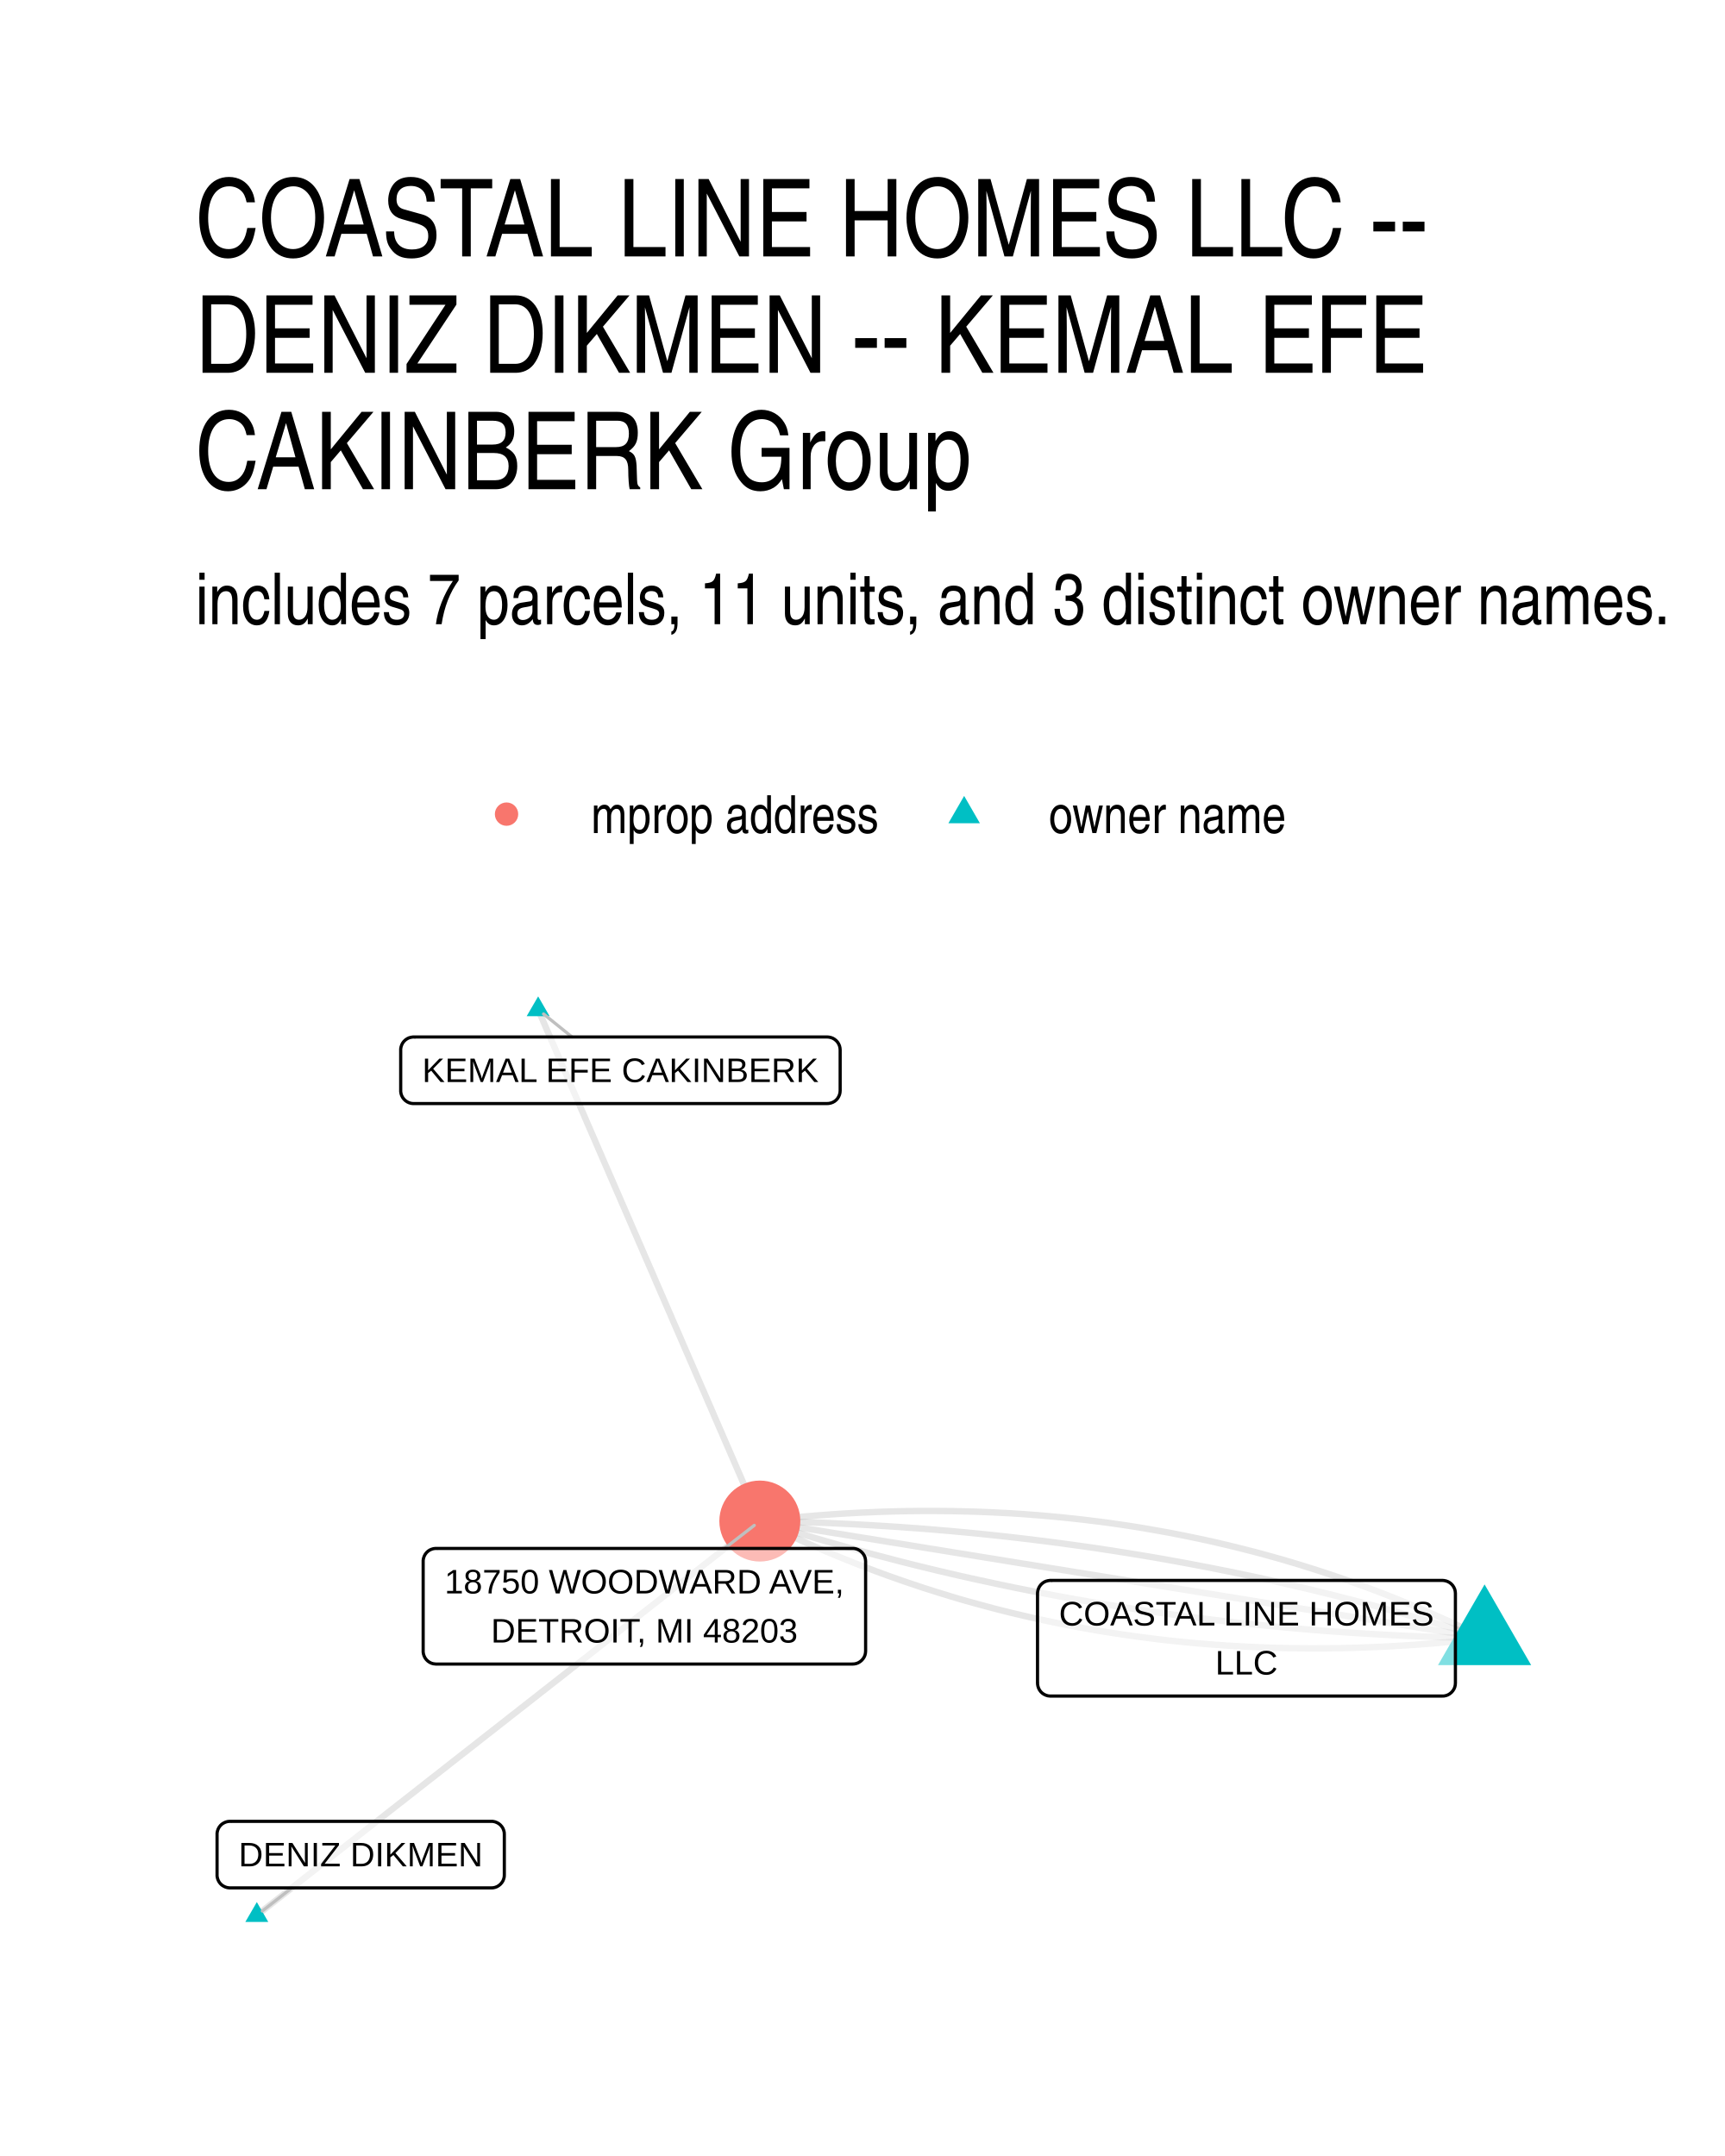
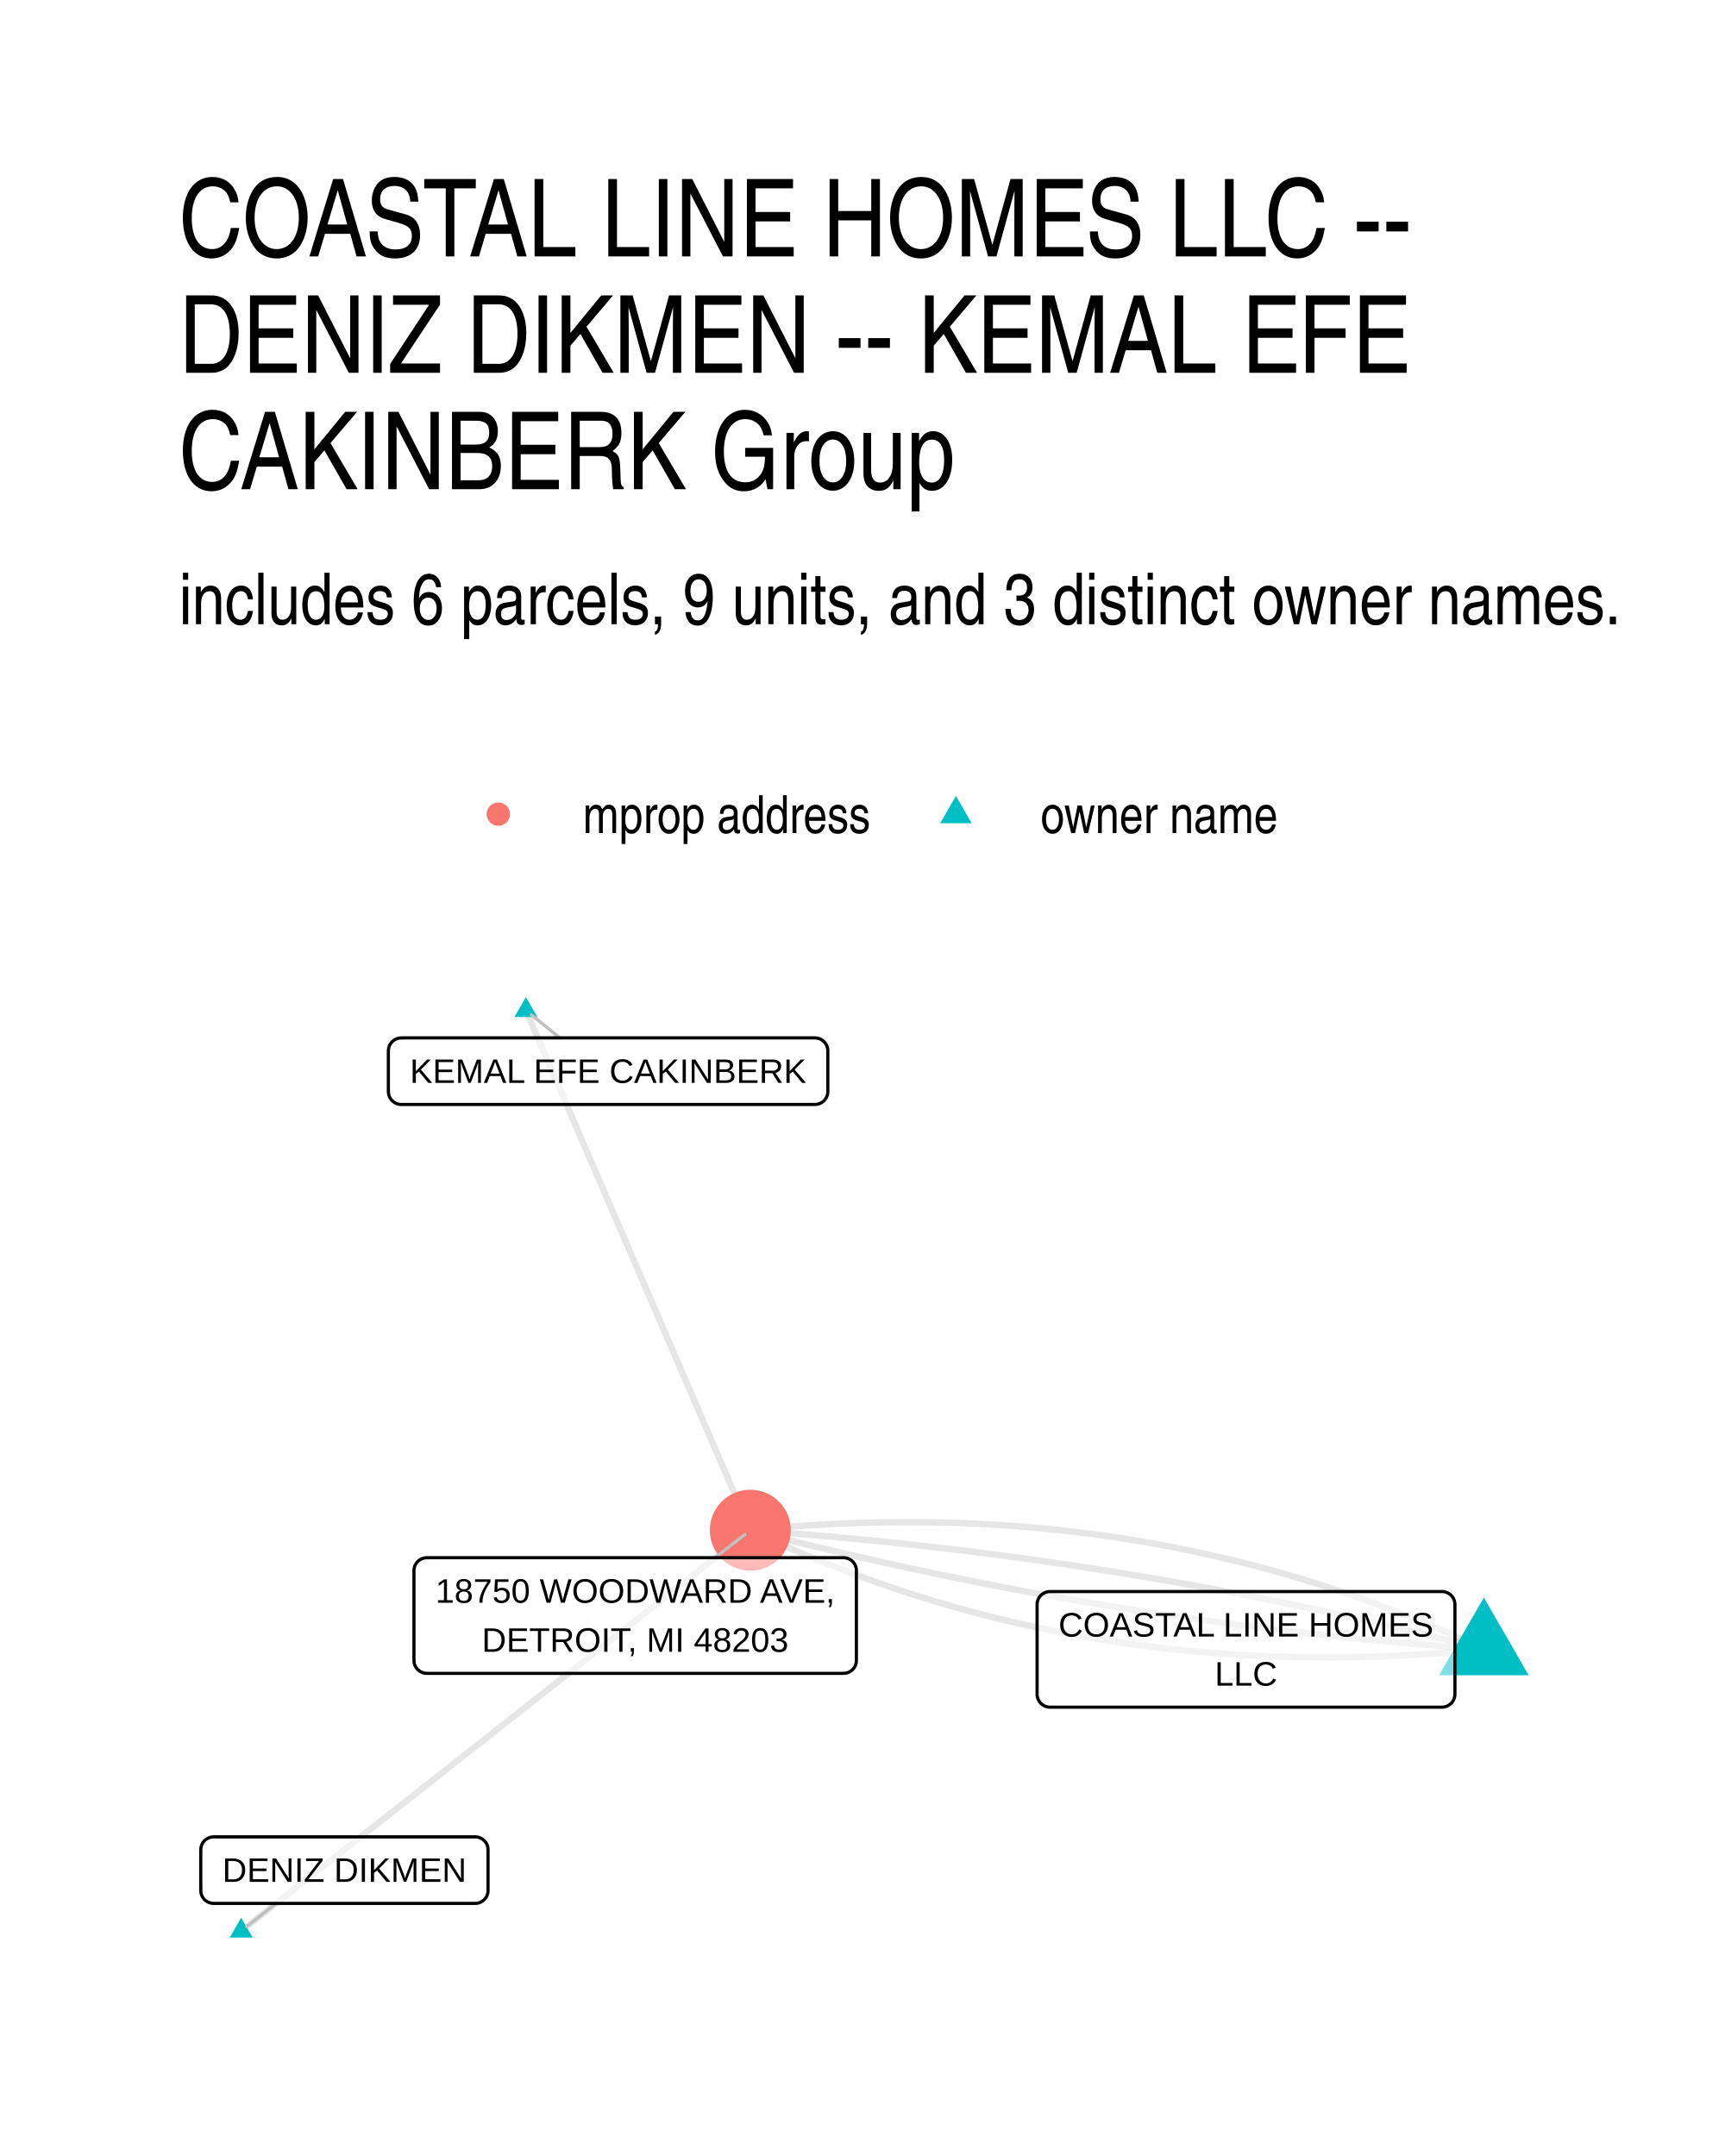
<svg xmlns="http://www.w3.org/2000/svg" width="384" height="480" viewBox="0 0 288 360">
  <g class="svglite">
    <defs>
      <style>.svglite line,.svglite polyline,.svglite polygon,.svglite path,.svglite circle{fill:none;stroke:#000000;stroke-linecap:round;stroke-linejoin:round;stroke-miterlimit:10.00}.svglite text{white-space:pre}.svglite g.glyphgroup path{fill:inherit;stroke:none}</style>
    </defs>
    <rect width="100%" height="100%" style="stroke-linecap:round;stroke-linejoin:round;stroke-miterlimit:10.00;stroke:none;fill:#FFFFFF" />
    <defs>
      <clipPath id="cpMC4wMHwyODguMDB8MC4wMHwzNjAuMDA=">
        <path d="M0 0h288v360H0z" />
      </clipPath>
    </defs>
    <g clip-path="url(#cpMC4wMHwyODguMDB8MC4wMHwzNjAuMDA=)">
      <path d="M0 0h288v360H0z" style="stroke-width:1.07;stroke:none;fill:#FFFFFF" />
    </g>
    <defs>
-       <clipPath id="cpMzIuNjN8MjU4LjExfDE2MS4wMnwzMjcuMzc=">
-         <path d="M32.63 161.02h225.48v166.36H32.63z" />
+       <clipPath id="cpMjkuODl8MjU4LjExfDE2MS4wMnwzMzAuMTE=">
+         <path d="M29.89 161.02h228.22v169.09H29.89z" />
      </clipPath>
    </defs>
-     <g clip-path="url(#cpMzIuNjN8MjU4LjExfDE2MS4wMnwzMjcuMzc=)">
-       <path d="m247.86 273.55-1.11-.55-1.12-.54-1.12-.53-1.12-.53-1.12-.52-1.12-.51-1.13-.5-1.13-.5-1.13-.49-1.13-.48-1.14-.48-1.14-.46-1.14-.47-1.14-.45-1.15-.45-1.14-.44-1.15-.43-1.15-.43-1.16-.41-1.15-.42-1.16-.4-1.16-.4-1.16-.39-1.17-.38-1.17-.38-1.16-.36-1.18-.37-1.17-.35-1.17-.35-1.18-.34-1.18-.33-1.19-.33-1.18-.32-1.19-.31-1.19-.3-1.19-.3-1.19-.29-1.2-.28-1.19-.28-1.2-.27-1.21-.26-1.2-.25-1.21-.25-1.21-.24-1.21-.24-1.21-.22-1.22-.22-1.21-.21-1.22-.21-1.23-.2-1.22-.19-1.23-.18-1.23-.18-1.23-.17-1.23-.16-1.24-.15-1.23-.15-1.24-.14-1.25-.13-1.24-.13-1.25-.12-1.25-.11-1.25-.11-1.25-.09-1.26-.1-1.25-.08-1.26-.08-1.27-.06-1.26-.07-1.27-.05-1.26-.05-1.28-.04-1.27-.03-1.27-.03-1.28-.02-1.28-.01-1.28-.01h-1.29l-1.28.01-1.29.02-1.29.02-1.3.03-1.29.04-1.3.04-1.3.06-1.3.05-1.31.07-1.3.07-1.31.08-1.31.09-1.31.1-1.32.1-1.32.11-1.32.11-1.32.13-1.32.13-1.33.13-1.33.15-1.33.15" style="stroke-width:1.07;stroke:#000000;stroke-opacity:0.10;stroke-linecap:butt" />
-       <path d="m247.86 273.55-1.17-.37-1.16-.37-1.17-.37-1.18-.36-1.17-.36-1.17-.35-1.18-.35-1.17-.35-1.18-.34-1.18-.34-1.18-.34-1.18-.33-1.18-.33-1.18-.33-1.18-.32-1.19-.32-1.18-.32-1.19-.31-1.19-.31-1.19-.3-1.19-.3-1.19-.3-1.19-.29-1.19-.29-1.2-.29-1.19-.28-1.2-.28-1.2-.28-1.2-.27-1.2-.27-1.2-.27-1.2-.26-1.21-.26-1.2-.25-1.21-.25-1.2-.25-1.21-.24-1.21-.24-1.21-.24-1.21-.23-1.21-.23-1.22-.23-1.21-.22-1.22-.22-1.21-.22-1.22-.21-1.22-.21-1.22-.2-1.22-.2-1.22-.2-1.23-.19-1.22-.2-1.23-.18-1.22-.19-1.23-.18-1.23-.17-1.23-.17-1.23-.17-1.23-.17-1.24-.16-1.23-.16-1.24-.15-1.23-.16-1.24-.14-1.24-.15-1.24-.14-1.24-.14-1.24-.13-1.25-.13-1.24-.13-1.25-.12-1.24-.12-1.25-.11-1.25-.12-1.25-.1-1.25-.11-1.25-.1-1.25-.1-1.26-.09-1.25-.09-1.26-.09-1.26-.08-1.26-.08-1.26-.08-1.26-.07-1.26-.07-1.26-.07-1.27-.06-1.26-.06-1.27-.06-1.27-.05-1.27-.04-1.27-.05-1.27-.04-1.27-.04-1.27-.03-1.28-.03-1.27-.03-1.28-.02" style="stroke-width:1.07;stroke:#000000;stroke-opacity:0.10;stroke-linecap:butt" />
-       <path d="m247.86 273.55-1.22-.2-1.22-.2-1.22-.19-1.23-.2-1.22-.2-1.22-.2-1.22-.2-1.23-.19-1.22-.2-1.22-.2-1.22-.2-1.22-.19-1.23-.2-1.22-.2-1.22-.2-1.22-.19-1.23-.2-1.22-.2-1.22-.2-1.22-.2-1.22-.19-1.23-.2-1.22-.2-1.22-.2-1.22-.19-1.23-.2-1.22-.2-1.22-.2-1.22-.19-1.22-.2-1.23-.2-1.22-.2-1.22-.19-1.22-.2-1.23-.2-1.22-.2-1.22-.2-1.22-.19-1.22-.2-1.23-.2-1.22-.2-1.22-.19-1.22-.2-1.23-.2-1.22-.2-1.22-.19-1.22-.2-1.22-.2-1.23-.2-1.22-.2-1.22-.19-1.22-.2-1.23-.2-1.22-.2-1.22-.19-1.22-.2-1.22-.2-1.23-.2-1.22-.19-1.22-.2-1.22-.2-1.23-.2-1.22-.19-1.22-.2-1.22-.2-1.22-.2-1.23-.2-1.22-.19-1.22-.2-1.22-.2-1.23-.2-1.22-.19-1.22-.2-1.22-.2-1.22-.2-1.23-.19-1.22-.2-1.22-.2-1.22-.2-1.23-.2-1.22-.19-1.22-.2-1.22-.2-1.22-.2-1.23-.19-1.22-.2-1.22-.2-1.22-.2-1.23-.19-1.22-.2-1.22-.2-1.22-.2-1.22-.19-1.23-.2-1.22-.2-1.22-.2-1.22-.2-1.23-.19-1.22-.2" style="stroke-width:1.07;stroke:#000000;stroke-opacity:0.10;stroke-linecap:butt" />
-       <path d="m247.86 273.55-1.27-.03-1.28-.02-1.27-.03-1.28-.04-1.27-.03-1.27-.04-1.27-.05-1.27-.05-1.27-.05-1.26-.05-1.27-.06-1.26-.06-1.26-.07-1.27-.07-1.26-.07-1.26-.08-1.26-.08-1.25-.08-1.26-.09-1.26-.09-1.25-.09-1.25-.1-1.26-.1-1.25-.11-1.25-.11-1.25-.11-1.24-.12-1.25-.11-1.25-.13-1.24-.12-1.24-.13-1.24-.14-1.25-.13-1.24-.14-1.23-.15-1.24-.15-1.24-.15-1.23-.15-1.24-.16-1.23-.16-1.23-.17-1.24-.17-1.23-.17-1.22-.18-1.23-.18-1.23-.18-1.22-.19-1.23-.19-1.22-.19-1.22-.2-1.23-.2-1.22-.21-1.21-.2-1.22-.22-1.22-.21-1.21-.22-1.22-.22-1.21-.23-1.21-.23-1.22-.23-1.21-.24-1.2-.24-1.21-.24-1.21-.25-1.2-.25-1.21-.26-1.2-.26-1.21-.26-1.2-.26-1.2-.27-1.2-.27-1.19-.28-1.2-.28-1.2-.28-1.19-.29-1.19-.29-1.2-.29-1.19-.3-1.19-.3-1.19-.31-1.18-.31-1.19-.31-1.19-.31-1.18-.32-1.18-.32-1.19-.33-1.18-.33-1.18-.33-1.18-.34-1.18-.34-1.17-.34-1.18-.35-1.17-.35-1.18-.36-1.17-.35-1.17-.36-1.17-.37-1.17-.37-1.17-.37" style="stroke-width:1.07;stroke:#000000;stroke-opacity:0.10;stroke-linecap:butt" />
-       <path d="m247.86 273.55-1.33.15-1.33.14-1.32.14-1.33.13-1.32.12-1.32.12-1.32.11-1.31.1-1.31.1-1.31.08-1.31.08-1.31.08-1.3.06-1.31.06-1.3.05-1.29.05-1.3.04-1.29.03-1.29.02-1.29.02h-1.29l-1.28.01-1.28-.01-1.28-.01-1.28-.02-1.28-.03-1.27-.03-1.27-.04-1.27-.05-1.26-.06-1.27-.06-1.26-.07-1.26-.07-1.26-.09-1.25-.09-1.26-.1-1.25-.1-1.25-.11-1.24-.12-1.25-.13-1.24-.13-1.24-.14-1.24-.15-1.23-.16-1.24-.16-1.23-.17-1.23-.17-1.22-.19-1.23-.19-1.22-.19-1.22-.21-1.22-.21-1.21-.22-1.22-.23-1.21-.23-1.21-.24-1.2-.25-1.21-.25-1.2-.26-1.2-.27-1.2-.28-1.19-.28-1.2-.29-1.19-.3-1.19-.3-1.18-.32-1.19-.32-1.18-.32-1.18-.33-1.18-.34-1.18-.35-1.17-.36-1.17-.36-1.17-.37-1.17-.37-1.16-.39-1.16-.39-1.16-.39-1.16-.41-1.16-.41-1.15-.42-1.15-.42-1.15-.44-1.15-.44-1.14-.44-1.15-.46-1.14-.46-1.13-.47-1.14-.47-1.13-.49-1.14-.49-1.12-.49-1.13-.51-1.13-.51-1.12-.52-1.12-.52-1.12-.53-1.11-.54-1.12-.55m-37.01-85.4.37.86.38.86.37.87.37.86.38.86.37.86.38.87.37.86.37.86.38.87.37.86.37.86.38.86.37.87.38.86.37.86.37.86.38.87.37.86.38.86.37.86.37.87.38.86.37.86.38.86.37.87.37.86.38.86.37.87.37.86.38.86.37.86.38.87.37.86.37.86.38.86.37.87.38.86.37.86.37.86.38.87.37.86.37.86.38.86.37.87.38.86.37.86.37.87.38.86.37.86.38.86.37.87.37.86.38.86.37.86.38.87.37.86.37.86.38.86.37.87.37.86.38.86.37.86.38.87.37.86.37.86.38.86.37.87.38.86.37.86.37.87.38.86.37.86.38.86.37.87.37.86.38.86.37.86.37.87.38.86.37.86.38.86.37.87.37.86.38.86.37.86.38.87.37.86.37.86.38.87.37.86.38.86.37.86.37.87.38.86.37.86.37.86.38.87.37.86" style="stroke-width:1.07;stroke:#000000;stroke-opacity:0.10;stroke-linecap:butt" />
-       <path d="m42.88 319.81.85-.66.84-.67.85-.66.85-.67.85-.66.85-.67.85-.66.84-.67.85-.66.85-.67.85-.66.85-.67.85-.66.84-.67.85-.66.85-.67.85-.66.85-.67.85-.66.84-.67.85-.66.85-.67.85-.66.85-.67.85-.66.84-.67.85-.66.85-.67.85-.66.85-.67.85-.66.84-.67.85-.66.85-.67.85-.66.85-.67.85-.66.84-.67.85-.66.85-.67.85-.66.85-.67.85-.66.84-.67.85-.66.85-.67.85-.66.85-.67.85-.66.84-.67.85-.66.85-.67.85-.66.85-.67.85-.66.84-.67.85-.66.85-.67.85-.66.85-.67.85-.66.84-.67.85-.66.85-.67.85-.66.85-.67.85-.66.84-.67.85-.66.85-.67.85-.66.85-.67.85-.66.84-.67.85-.66.85-.67.85-.66.85-.67.85-.66.84-.67.85-.66.85-.67.85-.66.85-.67.85-.66.84-.67.85-.66.85-.67.85-.66.85-.67.85-.66.84-.67.85-.66.85-.67.85-.66.85-.67.85-.66.84-.67.85-.66" style="stroke-width:1.07;stroke:#000000;stroke-opacity:0.10;stroke-linecap:butt" />
-       <path d="m247.86 264.56 7.78 13.48h-15.56zM89.85 166.37l1.91 3.31h-3.83zM42.88 317.6l1.91 3.32h-3.83z" style="stroke-width:0.71;stroke:none;fill:#00BFC4" />
-       <circle cx="126.86" cy="253.98" r="6.76" style="stroke-width:0.71;stroke:none;fill:#F8766D" />
-       <path d="m95.5 173.15-4.75-3.84M48.72 315.23l-4.92 3.86m77.17-60.54 4.96-3.85" style="stroke-width:0.53;stroke:#BFBFBF" />
-       <path d="M175.38 283.2h65.45-.09l.35-.01.34-.07.32-.12.3-.18.27-.22.23-.26.19-.29.14-.32.08-.34.03-.35h0v-14.99h0l-.03-.34-.08-.34-.14-.32-.19-.3-.23-.26-.27-.22-.3-.17-.32-.12-.34-.07-.26-.02h-65.45l.26.02-.34-.02-.35.05-.33.09-.32.15-.28.2-.25.24-.21.28-.16.31-.11.33-.06.34-.01.17v14.99l.01-.17v.35l.06.34.11.33.16.31.21.28.25.24.28.19.32.15.33.1.35.04z" style="stroke-width:0.53;fill:#FFFFFF;fill-opacity:0.50" />
-       <text x="208.11" y="271.41" lengthAdjust="spacingAndGlyphs" style="font-size:5.69px;font-family:&quot;Liberation Sans&quot;" text-anchor="middle" textLength="62.56">COASTAL LINE HOMES</text>
-       <text x="208.11" y="279.6" lengthAdjust="spacingAndGlyphs" style="font-size:5.69px;font-family:&quot;Liberation Sans&quot;" text-anchor="middle" textLength="10.42">LLC</text>
-       <path d="M69.06 184.27h69.05-.09l.35-.02.34-.07.33-.12.3-.17.27-.22.23-.26.18-.3.14-.32.08-.33.03-.35h0v-6.8h0l-.03-.34-.08-.34-.14-.32-.18-.29-.23-.26-.27-.22-.3-.18-.33-.12-.34-.07-.26-.02H69.06l.26.02-.35-.02-.34.05-.34.09-.31.15-.29.2-.25.24-.21.28-.16.31-.11.33-.06.34v6.97-.17.34l.06.35.11.33.16.3.21.28.25.24.29.2.31.15.34.1.34.04z" style="stroke-width:0.53;fill:#FFFFFF;fill-opacity:0.50" />
-       <text x="103.58" y="180.67" lengthAdjust="spacingAndGlyphs" style="font-size:5.69px;font-family:&quot;Liberation Sans&quot;" text-anchor="middle" textLength="66.17">KEMAL EFE CAKINBERK</text>
-       <path d="M38.4 315.23h43.64-.08l.34-.01.34-.07.33-.12.3-.18.27-.22.23-.26.19-.29.13-.32.09-.34.02-.35h0v-6.79h0l-.02-.35-.09-.34-.13-.32-.19-.29-.23-.26-.27-.22-.3-.17-.33-.13-.34-.07-.26-.01H38.4l.26.01-.35-.01-.34.04-.34.1-.31.15-.29.19-.25.24-.21.28-.16.31-.11.33-.06.34v6.97-.17.35l.06.34.11.33.16.31.21.28.25.24.29.19.31.15.34.1.34.04z" style="stroke-width:0.53;fill:#FFFFFF;fill-opacity:0.50" />
-       <text x="60.22" y="311.63" lengthAdjust="spacingAndGlyphs" style="font-size:5.69px;font-family:&quot;Liberation Sans&quot;" text-anchor="middle" textLength="40.77">DENIZ DIKMEN</text>
-       <path d="M72.81 277.86h69.55l-.09-.01.35-.01.34-.07.32-.12.3-.18.27-.22.23-.26.19-.29.14-.32.08-.34.03-.34h0v-14.99h0l-.03-.35-.08-.34-.14-.32-.19-.29-.23-.26-.27-.22-.3-.18-.32-.12-.34-.07-.26-.01H72.81l.26.01-.35-.01-.35.04-.33.1-.31.14-.29.2-.25.24-.21.28-.16.31-.11.33-.06.34v15.17-.18.35l.06.34.11.33.16.31.21.28.25.24.29.2.31.15.33.09.35.04z" style="stroke-width:0.53;fill:#FFFFFF;fill-opacity:0.50" />
-       <text x="107.58" y="266.06" lengthAdjust="spacingAndGlyphs" style="font-size:5.69px;font-family:&quot;Liberation Sans&quot;" text-anchor="middle" textLength="66.67">18750 WOODWARD AVE,</text>
-       <text x="107.58" y="274.26" lengthAdjust="spacingAndGlyphs" style="font-size:5.69px;font-family:&quot;Liberation Sans&quot;" text-anchor="middle" textLength="51.16">DETROIT, MI 48203</text>
+     <g clip-path="url(#cpMjkuODl8MjU4LjExfDE2MS4wMnwzMzAuMTE=)">
+       <path d="m247.74 275.4-1.14-.53-1.13-.53-1.14-.52-1.14-.51-1.14-.51-1.15-.5-1.14-.49-1.15-.49-1.15-.48-1.16-.47-1.15-.47-1.16-.45-1.16-.46-1.16-.44-1.16-.44-1.17-.43-1.17-.43-1.17-.42-1.17-.41-1.17-.4-1.18-.4-1.18-.39-1.18-.39-1.18-.37-1.19-.37-1.18-.37-1.19-.35-1.19-.36-1.2-.34-1.19-.34-1.2-.33-1.2-.32-1.2-.32-1.2-.3-1.21-.31-1.2-.29-1.21-.29-1.22-.29-1.21-.27-1.22-.27-1.21-.26-1.22-.26-1.23-.25-1.22-.24-1.23-.23-1.23-.23-1.23-.22-1.23-.22-1.24-.2-1.23-.2-1.24-.2-1.24-.19-1.25-.18-1.24-.17-1.25-.17-1.25-.16-1.25-.15-1.25-.15-1.26-.14-1.26-.13-1.26-.13-1.26-.12-1.27-.11-1.26-.1-1.27-.1-1.27-.1-1.27-.08-1.28-.08-1.28-.07-1.28-.07-1.28-.05-1.28-.06-1.28-.04-1.29-.04-1.29-.03-1.29-.02-1.3-.02-1.29-.01-1.3-.01-1.3.01-1.3.01-1.31.01-1.3.03-1.31.03-1.31.03-1.32.05-1.31.05-1.32.05-1.32.07-1.32.07-1.32.08-1.33.08-1.32.09-1.33.1-1.33.1-1.34.11-1.33.12-1.34.13-1.34.13" style="stroke-width:1.07;stroke:#000000;stroke-opacity:0.10;stroke-linecap:butt" />
+       <path d="m247.74 275.4-1.2-.31-1.21-.31-1.2-.31-1.21-.3-1.2-.31-1.21-.3-1.21-.29-1.2-.3-1.21-.29-1.21-.3-1.21-.28-1.21-.29-1.21-.29-1.21-.28-1.22-.28-1.21-.28-1.21-.27-1.22-.28-1.21-.27-1.22-.27-1.22-.26-1.21-.27-1.22-.26-1.22-.26-1.22-.26-1.22-.25-1.22-.25-1.22-.25-1.23-.25-1.22-.25-1.22-.24-1.23-.24-1.22-.24-1.23-.24-1.23-.24-1.22-.23-1.23-.23-1.23-.23-1.23-.22-1.23-.23-1.23-.22-1.23-.22-1.23-.21-1.24-.22-1.23-.21-1.23-.21-1.24-.21-1.23-.2-1.24-.21-1.24-.2-1.24-.2-1.23-.19-1.24-.2-1.24-.19-1.24-.19-1.24-.19-1.25-.18-1.24-.18-1.24-.18-1.25-.18-1.24-.18-1.25-.17-1.24-.17-1.25-.17-1.25-.17-1.25-.16-1.25-.17-1.24-.16-1.26-.16-1.25-.15-1.25-.15-1.25-.16-1.25-.14-1.26-.15-1.25-.15-1.26-.14-1.25-.14-1.26-.13-1.26-.14-1.26-.13-1.25-.13-1.26-.13-1.26-.13-1.26-.12-1.27-.12-1.26-.12-1.26-.12-1.27-.12-1.26-.11-1.26-.11-1.27-.11-1.27-.1-1.26-.11-1.27-.1-1.27-.1-1.27-.09-1.27-.1-1.27-.09-1.27-.09m122.47 19.89-1.27-.09-1.27-.09-1.27-.1-1.27-.09-1.27-.1-1.27-.1-1.27-.11-1.26-.1-1.27-.11-1.26-.11-1.27-.11-1.26-.12-1.27-.12-1.26-.11-1.26-.13-1.26-.12-1.26-.13-1.26-.12-1.26-.14-1.26-.13-1.25-.13-1.26-.14-1.26-.14-1.25-.14-1.26-.15-1.25-.14-1.25-.15-1.26-.15-1.25-.16-1.25-.15-1.25-.16-1.25-.16-1.25-.16-1.25-.17-1.24-.17-1.25-.16-1.25-.18-1.24-.17-1.25-.18-1.24-.17-1.24-.18-1.25-.19-1.24-.18-1.24-.19-1.24-.19-1.24-.19-1.24-.2-1.24-.19-1.24-.2-1.23-.2-1.24-.2-1.24-.21-1.23-.21-1.23-.21-1.24-.21-1.23-.21-1.23-.22-1.23-.22-1.24-.22-1.23-.23-1.22-.22-1.23-.23-1.23-.23-1.23-.23-1.23-.24-1.22-.23-1.23-.24-1.22-.25-1.22-.24-1.23-.25-1.22-.24-1.22-.25-1.22-.26-1.22-.25-1.22-.26-1.22-.26-1.22-.26-1.22-.27-1.21-.26-1.22-.27-1.22-.27-1.21-.28-1.21-.27-1.22-.28-1.21-.28-1.21-.28-1.21-.29-1.21-.28-1.21-.29-1.21-.29-1.21-.3-1.21-.29-1.21-.3-1.2-.3-1.21-.31-1.2-.3-1.21-.31-1.2-.31-1.2-.31" style="stroke-width:1.07;stroke:#000000;stroke-opacity:0.10;stroke-linecap:butt" />
+       <path d="m247.74 275.4-1.34.13-1.34.13-1.34.12-1.33.11-1.33.1-1.33.1-1.33.09-1.32.09-1.33.07-1.32.07-1.32.07-1.31.06-1.32.05-1.31.04-1.31.04-1.31.03-1.31.02-1.3.02-1.3.01h-1.3l-1.3-.01-1.3-.01-1.29-.01-1.29-.03-1.29-.03-1.29-.04-1.28-.04-1.29-.05-1.28-.06-1.28-.07-1.27-.07-1.28-.08-1.27-.08-1.27-.1-1.27-.09-1.27-.11-1.26-.11-1.26-.12-1.27-.13-1.25-.13-1.26-.14-1.25-.15-1.25-.15-1.25-.16-1.25-.17-1.25-.17-1.24-.18-1.24-.19-1.24-.19-1.24-.21-1.23-.2-1.24-.22-1.23-.22-1.23-.23-1.22-.23-1.23-.24-1.22-.25-1.22-.26-1.22-.26-1.21-.27-1.22-.27-1.21-.29-1.21-.29-1.21-.29-1.2-.3-1.21-.31-1.2-.32-1.2-.32-1.19-.33-1.2-.34-1.19-.34-1.19-.35-1.19-.36-1.19-.36-1.18-.38-1.19-.37-1.18-.39-1.17-.39-1.18-.4-1.17-.4-1.18-.41-1.17-.42-1.16-.43-1.17-.43-1.16-.44-1.16-.44-1.16-.45-1.16-.46-1.16-.47-1.15-.47-1.15-.48-1.15-.49-1.15-.49-1.14-.5-1.14-.51-1.14-.51-1.14-.52-1.14-.53-1.13-.53M87.8 168.7l.38.88.38.88.38.87.38.88.38.88.37.87.38.88.38.88.38.87.38.88.38.88.37.88.38.87.38.88.38.88.38.87.38.88.38.88.37.87.38.88.38.88.38.87.38.88.38.88.37.87.38.88.38.88.38.87.38.88.38.88.37.88.38.87.38.88.38.88.38.87.38.88.38.88.37.87.38.88.38.88.38.87.38.88.38.88.37.87.38.88.38.88.38.87.38.88.38.88.37.88.38.87.38.88.38.88.38.87.38.88.38.88.37.87.38.88.38.88.38.87.38.88.38.88.37.87.38.88.38.88.38.87.38.88.38.88.37.88.38.87.38.88.38.88.38.87.38.88.38.88.37.87.38.88.38.88.38.87.38.88.38.88.37.87.38.88.38.88.38.87.38.88.38.88.38.87.37.88.38.88.38.88.38.87.38.88.38.88.37.87.38.88.38.88.38.87.38.88" style="stroke-width:1.07;stroke:#000000;stroke-opacity:0.10;stroke-linecap:butt" />
+       <path d="m40.26 322.43.86-.68.86-.68.86-.67.86-.68.85-.67.86-.68.86-.68.86-.67.86-.68.86-.67.86-.68.86-.68.85-.67.86-.68.86-.67.86-.68.86-.67.86-.68.86-.68.85-.67.86-.68.86-.67.86-.68.86-.68.86-.67.86-.68.86-.67.85-.68.86-.68.86-.67.86-.68.86-.67.86-.68.86-.68.85-.67.86-.68.86-.67.86-.68.86-.67.86-.68.86-.68.85-.67.86-.68.86-.67.86-.68.86-.68.86-.67.86-.68.86-.67.85-.68.86-.68.86-.67.86-.68.86-.67.86-.68.86-.68.85-.67.86-.68.86-.67.86-.68.86-.67.86-.68.86-.68.86-.67.85-.68.86-.67.86-.68.86-.68.86-.67.86-.68.86-.67.85-.68.86-.68.86-.67.86-.68.86-.67.86-.68.86-.68.85-.67.86-.68.86-.67.86-.68.86-.68.86-.67.86-.68.86-.67.85-.68.86-.67.86-.68.86-.68.86-.67.86-.68.86-.67.85-.68.86-.68.86-.67.86-.68.86-.67.86-.68" style="stroke-width:1.07;stroke:#000000;stroke-opacity:0.10;stroke-linecap:butt" />
+       <path d="m247.74 266.76 7.48 12.96h-14.96zM87.8 166.49l1.92 3.32h-3.83zM40.26 320.22l1.92 3.31h-3.83z" style="stroke-width:0.71;stroke:none;fill:#00BFC4" />
+       <circle cx="125.27" cy="255.51" r="6.76" style="stroke-width:0.71;stroke:none;fill:#F8766D" />
+       <path d="m93.46 173.3-4.75-3.86M46.1 317.82l-4.92 3.88m78.19-61.6 4.97-3.87" style="stroke-width:0.53;stroke:#BFBFBF" />
+       <path d="M175.31 285.06h65.44-.09l.35-.02.34-.07.33-.12.3-.18.27-.22.23-.26.18-.29.14-.32.08-.34.03-.34h0v-14.99h0l-.03-.35-.08-.34-.14-.32-.18-.29-.23-.26-.27-.22-.3-.18-.33-.12-.34-.07-.26-.01h-65.44l.26.01-.35-.01-.34.04-.34.1-.31.15-.29.19-.25.24-.21.28-.16.31-.11.33-.06.34v15.17-.18.35l.06.34.11.33.16.31.21.28.25.24.29.2.31.15.34.09.34.05z" style="stroke-width:0.53;fill:#FFFFFF;fill-opacity:0.50" />
+       <text x="208.03" y="273.26" lengthAdjust="spacingAndGlyphs" style="font-size:5.69px;font-family:&quot;Liberation Sans&quot;" text-anchor="middle" textLength="62.56">COASTAL LINE HOMES</text>
+       <text x="208.03" y="281.46" lengthAdjust="spacingAndGlyphs" style="font-size:5.69px;font-family:&quot;Liberation Sans&quot;" text-anchor="middle" textLength="10.42">LLC</text>
+       <path d="M67 184.42h69.05-.08l.34-.01.34-.07.33-.13.3-.17.27-.22.23-.26.19-.3.13-.32.09-.33.02-.35h0v-6.8h0l-.02-.34-.09-.34-.13-.32-.19-.29-.23-.26-.27-.22-.3-.18-.33-.12-.34-.07-.26-.02H67l.26.02-.35-.01-.34.04-.33.09-.32.15-.28.2-.26.24-.2.28-.17.31-.11.33-.05.34-.01.17v6.8l.01-.17v.34l.05.35.11.33.17.31.2.27.26.24.28.2.32.15.33.1.34.04z" style="stroke-width:0.53;fill:#FFFFFF;fill-opacity:0.50" />
+       <text x="101.53" y="180.82" lengthAdjust="spacingAndGlyphs" style="font-size:5.69px;font-family:&quot;Liberation Sans&quot;" text-anchor="middle" textLength="66.17">KEMAL EFE CAKINBERK</text>
+       <path d="M35.68 317.82h43.64-.08l.34-.01.35-.07.32-.12.3-.18.27-.22.23-.26.19-.29.13-.32.09-.34.02-.35h0v-6.79h0l-.02-.35-.09-.34-.13-.32-.19-.29-.23-.26-.27-.22-.3-.17-.32-.13-.35-.07-.26-.01H35.68l.26.01-.35-.01-.34.04-.34.1-.31.15-.29.19-.25.25-.21.27-.16.31-.11.33-.05.34-.01.18v6.79l.01-.17v.35l.05.34.11.33.16.31.21.28.25.24.29.2.31.14.34.1.34.04z" style="stroke-width:0.53;fill:#FFFFFF;fill-opacity:0.50" />
+       <text x="57.5" y="314.22" lengthAdjust="spacingAndGlyphs" style="font-size:5.69px;font-family:&quot;Liberation Sans&quot;" text-anchor="middle" textLength="40.77">DENIZ DIKMEN</text>
+       <path d="M71.27 279.41h69.55-.08l.34-.02.34-.06.33-.13.3-.17.27-.22.23-.26.19-.3.13-.32.09-.33.02-.35h0v-14.99h0l-.02-.35-.09-.33-.13-.32-.19-.3-.23-.26-.27-.22-.3-.17-.33-.13-.34-.07-.26-.01H71.27l.26.01-.35-.01-.34.04-.33.1-.32.15-.28.2-.26.24-.2.27-.17.31-.11.33-.05.35-.01.17v14.99l.01-.17v.34l.05.35.11.33.17.3.2.28.26.24.28.2.32.15.33.1.34.04z" style="stroke-width:0.53;fill:#FFFFFF;fill-opacity:0.50" />
+       <text x="106.05" y="267.62" lengthAdjust="spacingAndGlyphs" style="font-size:5.69px;font-family:&quot;Liberation Sans&quot;" text-anchor="middle" textLength="66.67">18750 WOODWARD AVE,</text>
+       <text x="106.05" y="275.81" lengthAdjust="spacingAndGlyphs" style="font-size:5.69px;font-family:&quot;Liberation Sans&quot;" text-anchor="middle" textLength="51.16">DETROIT, MI 48203</text>
    </g>
    <g clip-path="url(#cpMC4wMHwyODguMDB8MC4wMHwzNjAuMDA=)">
-       <circle cx="84.57" cy="135.94" r="1.95" style="stroke-width:0.71;stroke:none;fill:#F8766D" />
-       <path d="m160.97 132.9 2.63 4.56h-5.26z" style="stroke-width:0.71;stroke:none;fill:#00BFC4" />
-       <text x="98.69" y="139.1" lengthAdjust="spacingAndGlyphs" style="font-size:8.80px;font-weight:0;font-family:&quot;Nimbus Sans Narrow&quot;" textLength="48.16">mprop address</text>
-       <text x="175.09" y="139.1" lengthAdjust="spacingAndGlyphs" style="font-size:8.80px;font-weight:0;font-family:&quot;Nimbus Sans Narrow&quot;" textLength="39.72">owner name</text>
-       <text x="32.63" y="104.23" lengthAdjust="spacingAndGlyphs" style="font-size:12.00px;font-weight:0;font-family:&quot;Nimbus Sans Narrow&quot;" textLength="246.64">includes 7 parcels, 11 units, and 3 distinct owner names.</text>
-       <text x="32.63" y="42.81" lengthAdjust="spacingAndGlyphs" style="font-size:18.00px;font-weight:0;font-family:&quot;Nimbus Sans Narrow&quot;" textLength="214.02">COASTAL LINE HOMES LLC --</text>
-       <text x="32.63" y="62.25" lengthAdjust="spacingAndGlyphs" style="font-size:18.00px;font-weight:0;font-family:&quot;Nimbus Sans Narrow&quot;" textLength="209.92">DENIZ DIKMEN -- KEMAL EFE</text>
-       <text x="32.63" y="81.69" lengthAdjust="spacingAndGlyphs" style="font-size:18.00px;font-weight:0;font-family:&quot;Nimbus Sans Narrow&quot;" textLength="136.92">CAKINBERK Group</text>
+       <circle cx="83.2" cy="135.94" r="1.95" style="stroke-width:0.71;stroke:none;fill:#F8766D" />
+       <path d="m159.6 132.9 2.63 4.56h-5.26z" style="stroke-width:0.71;stroke:none;fill:#00BFC4" />
+       <text x="97.32" y="139.1" lengthAdjust="spacingAndGlyphs" style="font-size:8.80px;font-weight:0;font-family:&quot;Nimbus Sans Narrow&quot;" textLength="48.16">mprop address</text>
+       <text x="173.72" y="139.1" lengthAdjust="spacingAndGlyphs" style="font-size:8.80px;font-weight:0;font-family:&quot;Nimbus Sans Narrow&quot;" textLength="39.72">owner name</text>
+       <text x="29.89" y="104.23" lengthAdjust="spacingAndGlyphs" style="font-size:12.00px;font-weight:0;font-family:&quot;Nimbus Sans Narrow&quot;" textLength="241.17">includes 6 parcels, 9 units, and 3 distinct owner names.</text>
+       <text x="29.89" y="42.81" lengthAdjust="spacingAndGlyphs" style="font-size:18.00px;font-weight:0;font-family:&quot;Nimbus Sans Narrow&quot;" textLength="214.02">COASTAL LINE HOMES LLC --</text>
+       <text x="29.89" y="62.25" lengthAdjust="spacingAndGlyphs" style="font-size:18.00px;font-weight:0;font-family:&quot;Nimbus Sans Narrow&quot;" textLength="209.92">DENIZ DIKMEN -- KEMAL EFE</text>
+       <text x="29.89" y="81.69" lengthAdjust="spacingAndGlyphs" style="font-size:18.00px;font-weight:0;font-family:&quot;Nimbus Sans Narrow&quot;" textLength="136.92">CAKINBERK Group</text>
    </g>
  </g>
</svg>
